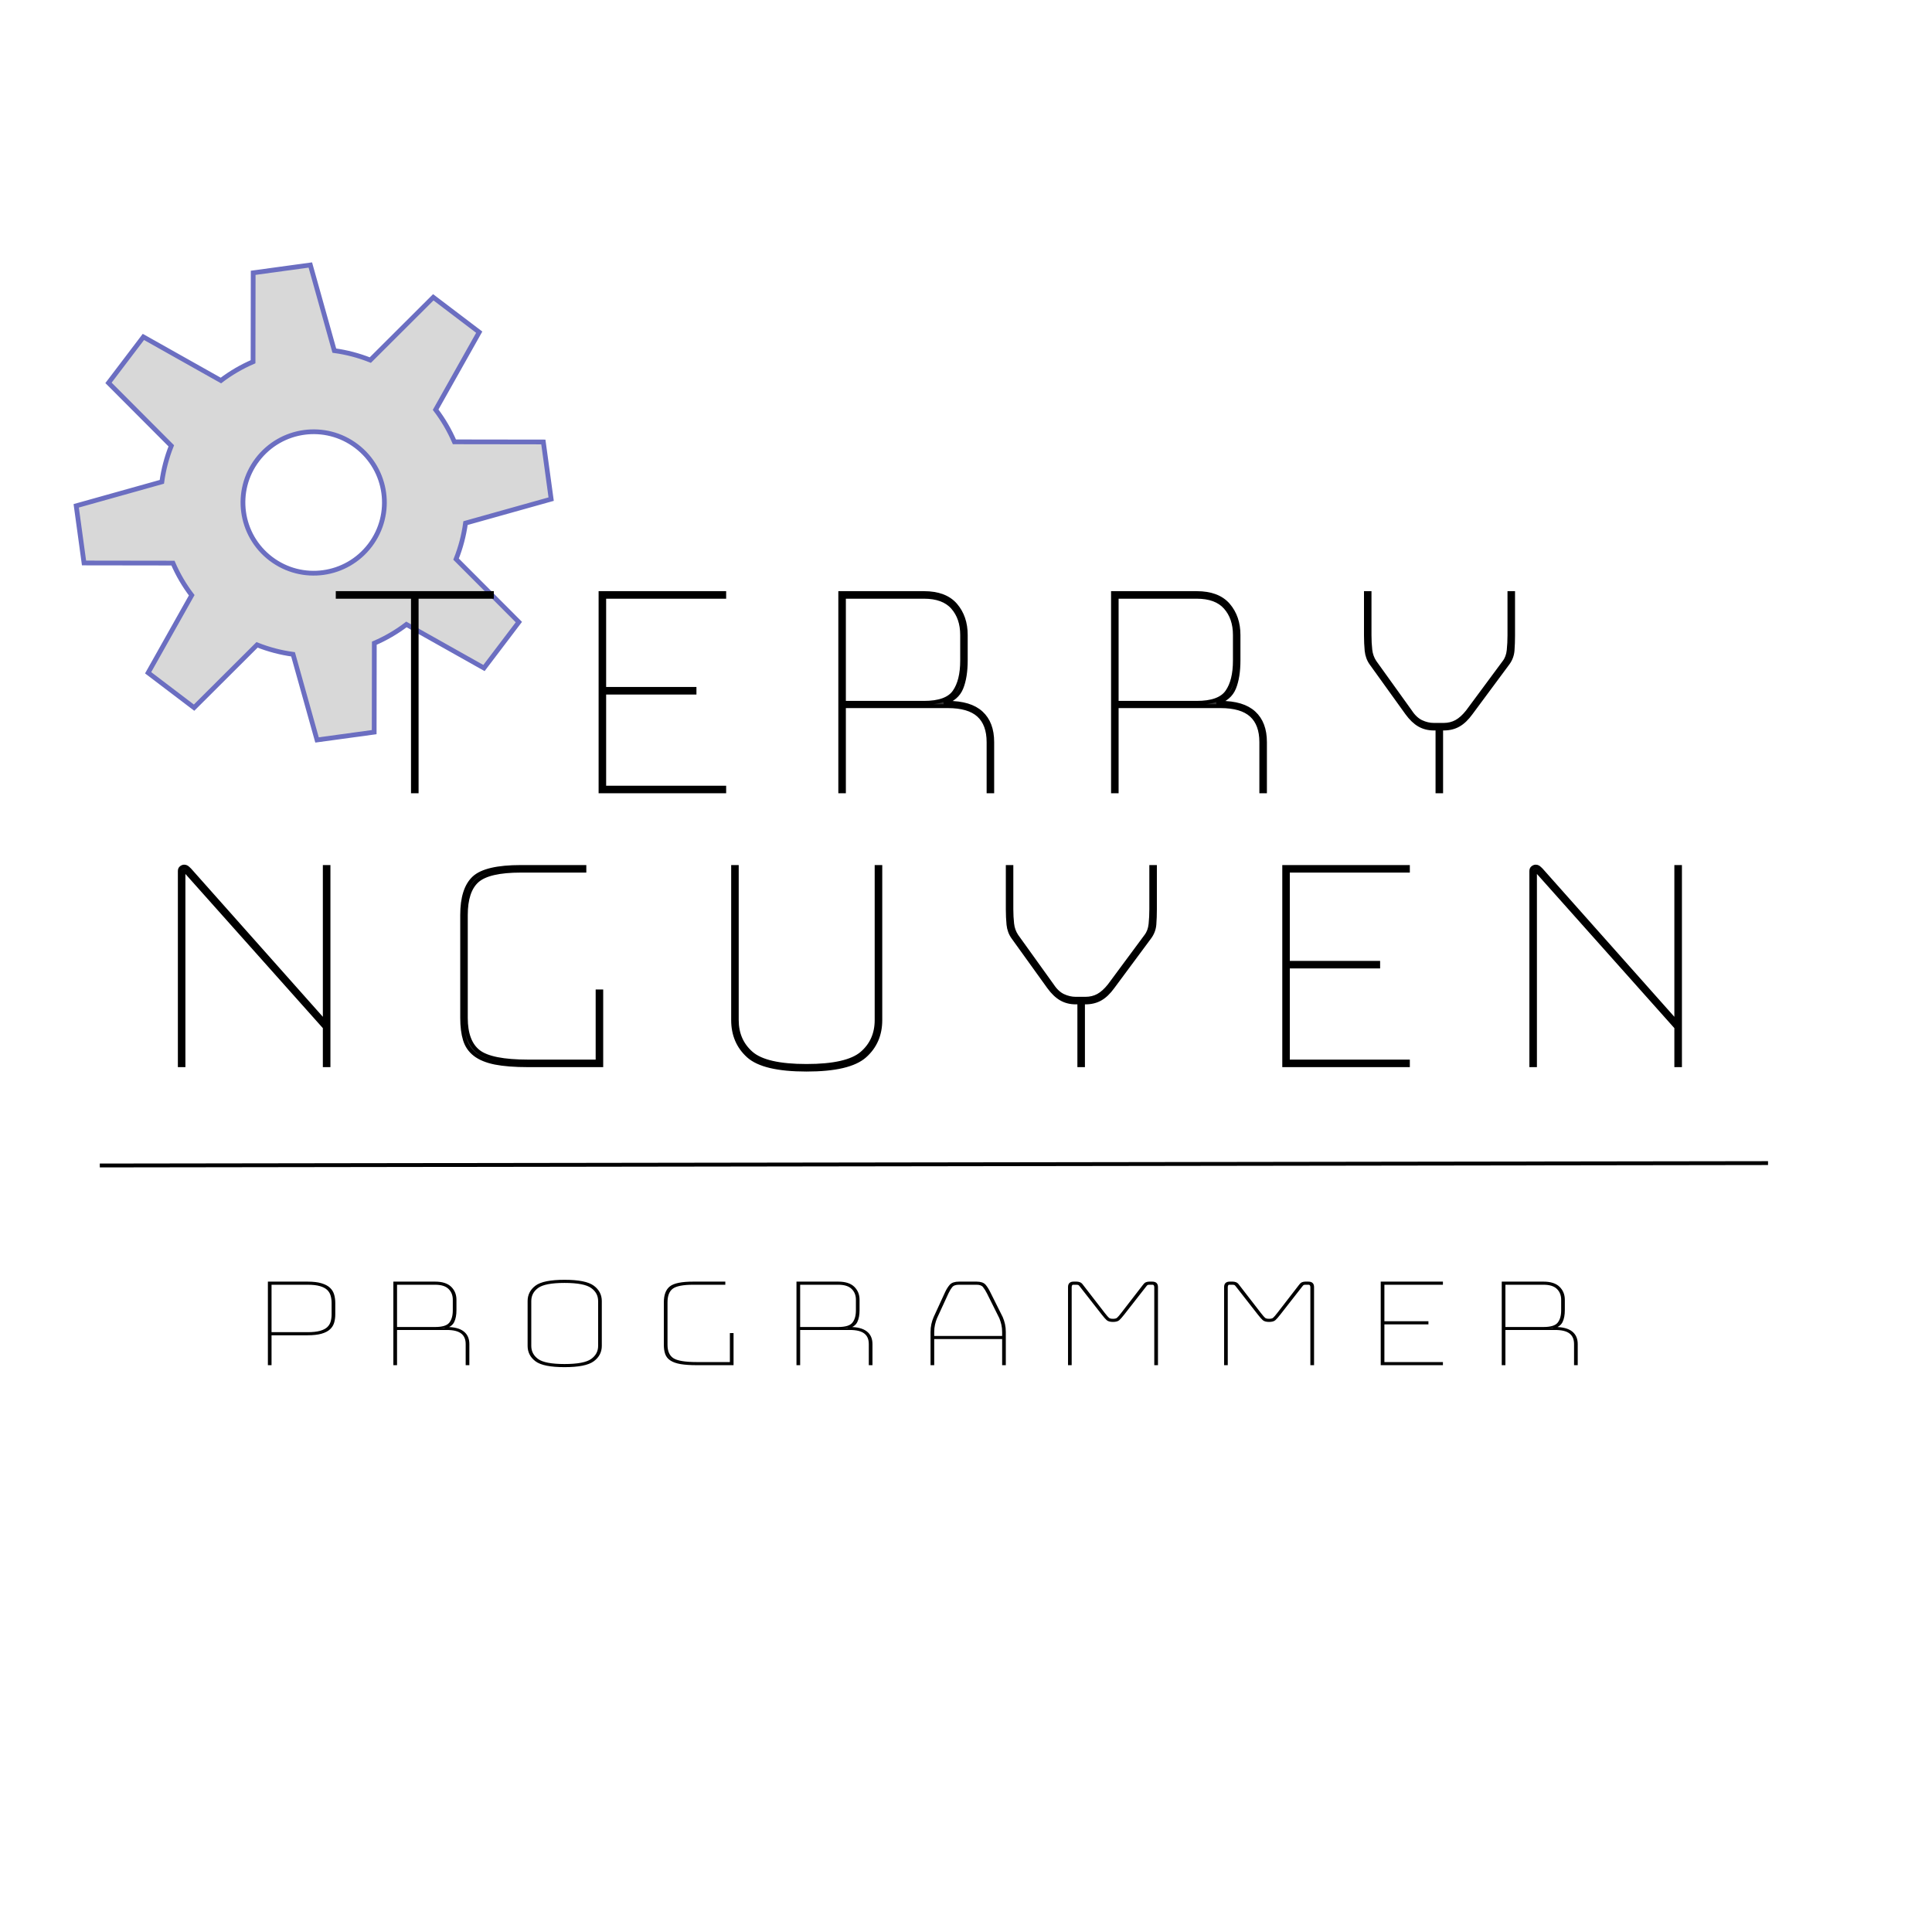
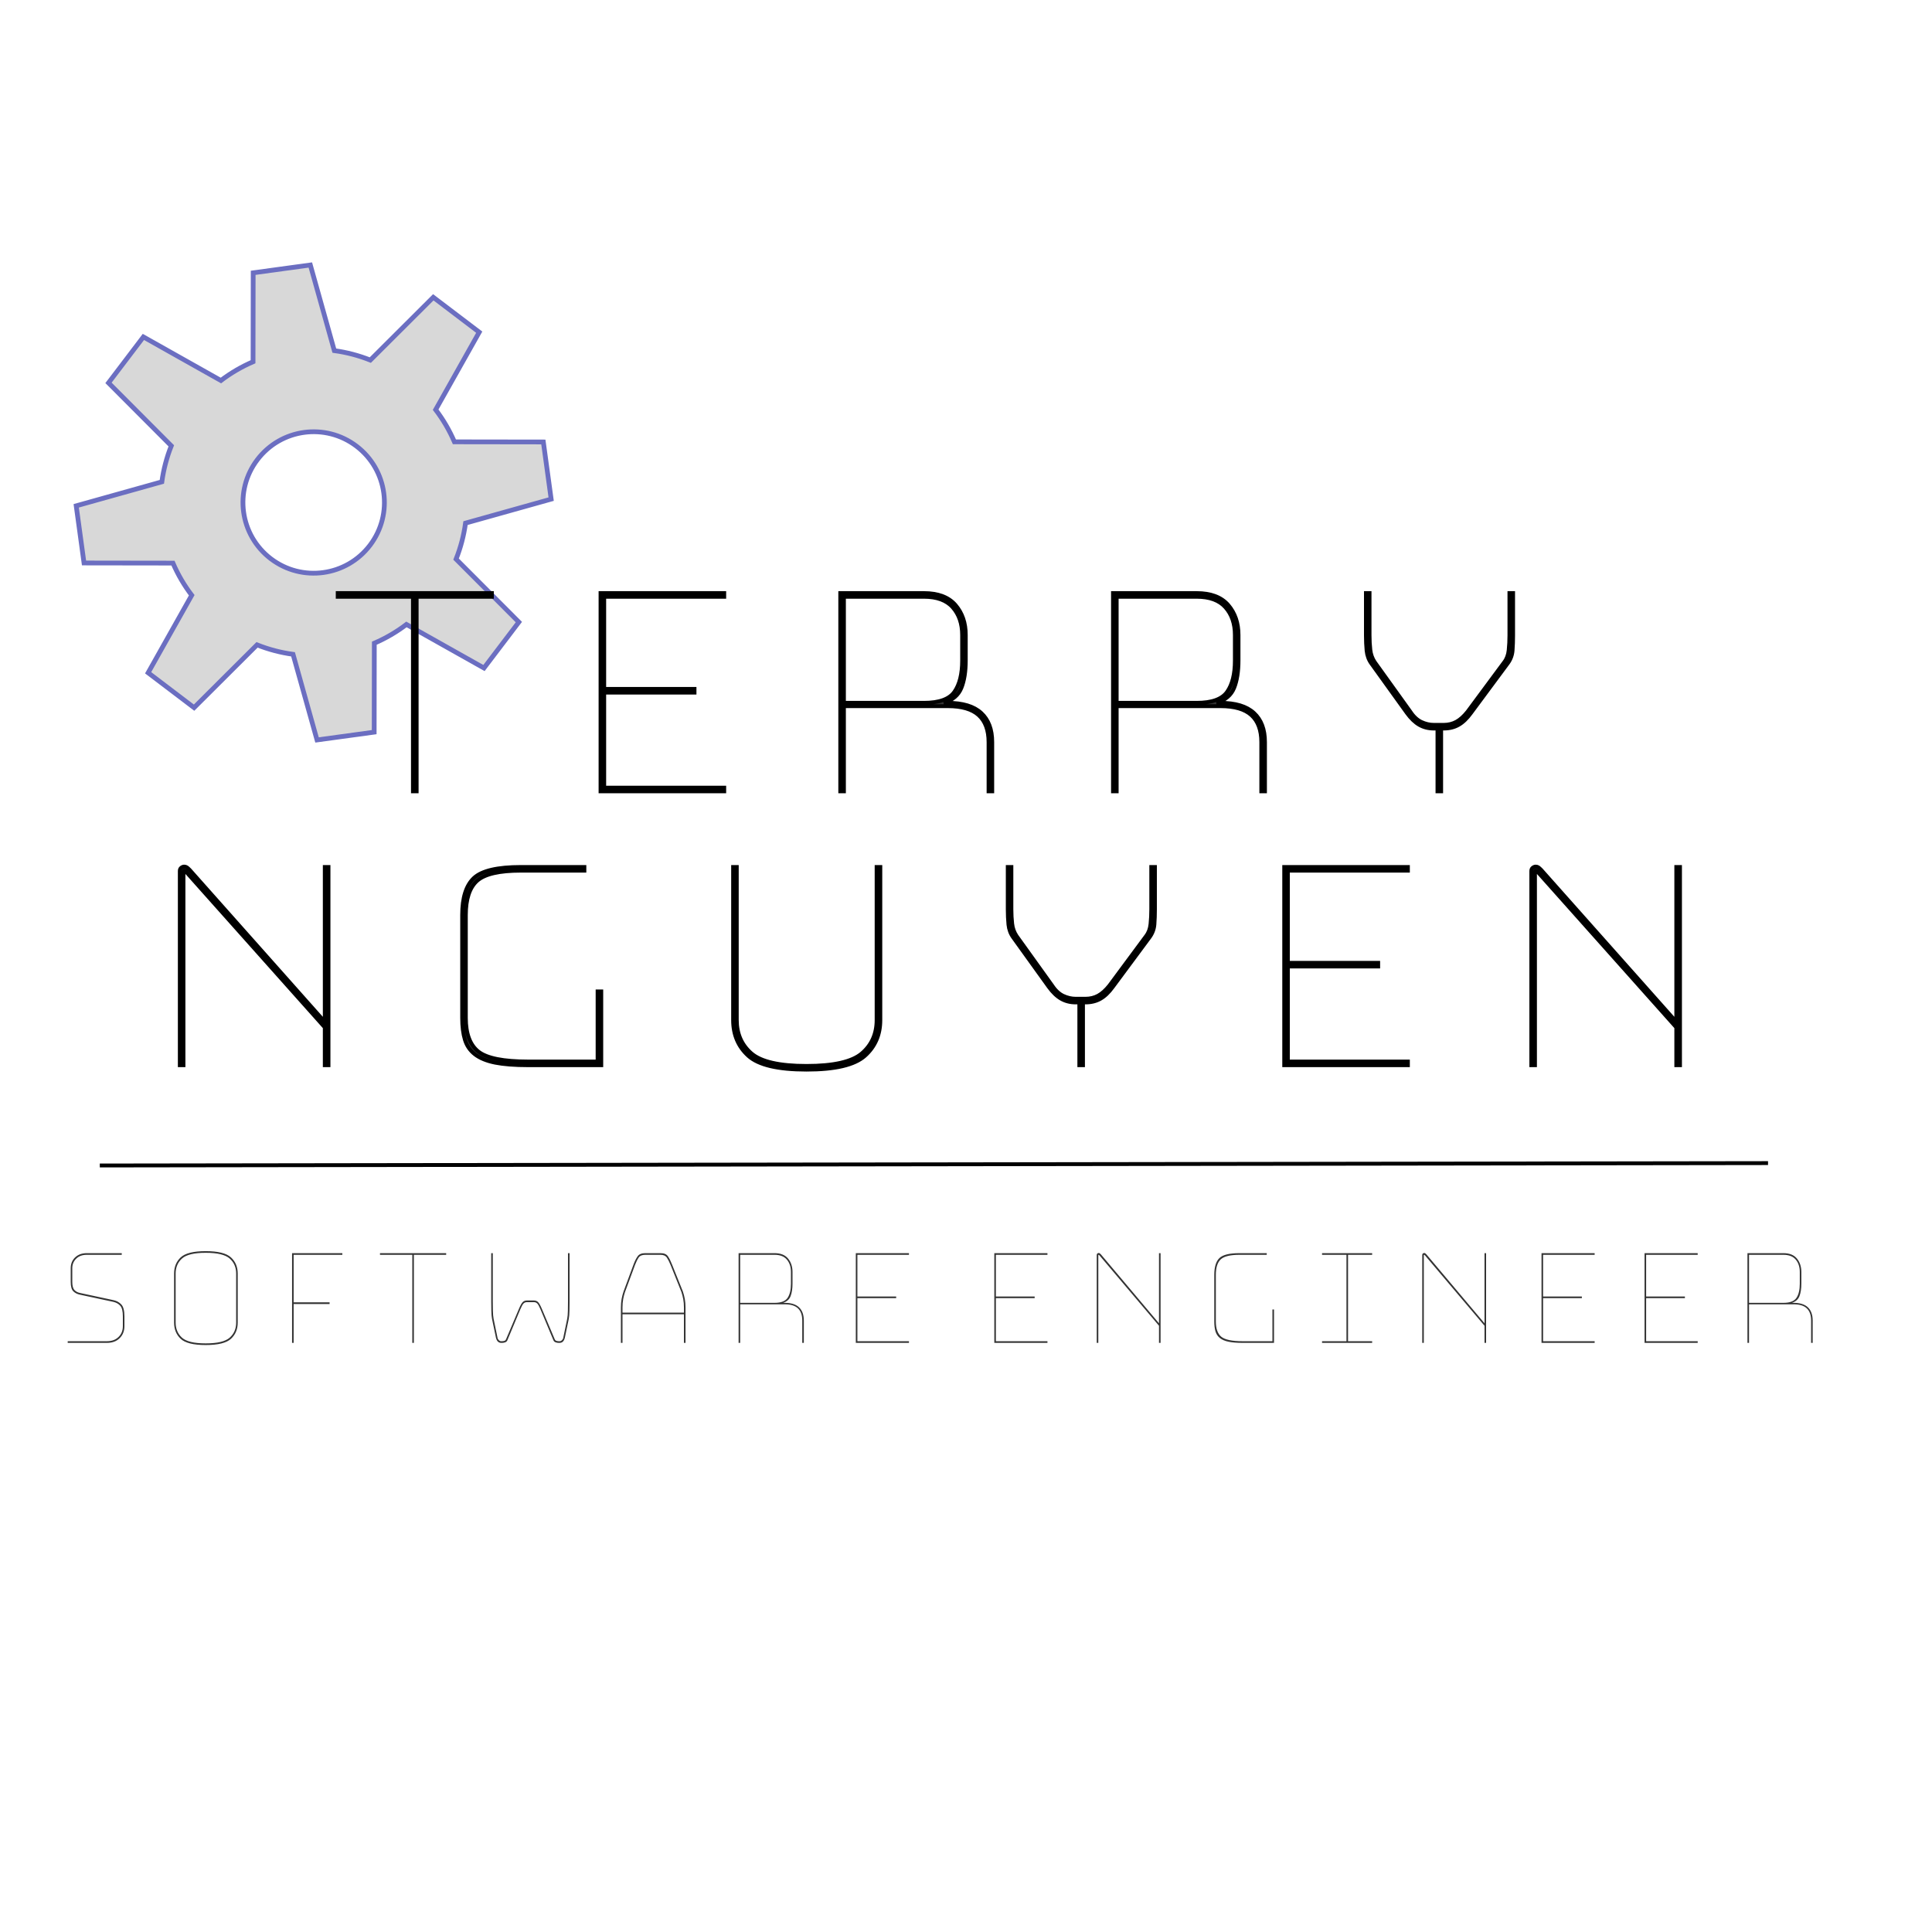
<svg xmlns="http://www.w3.org/2000/svg" xmlns:ns1="https://boxy-svg.com" viewBox="0 0 500 500">
  <path stroke="#6B6EC1" stroke-width="2" style="fill: rgb(216, 216, 216);" transform="matrix(-0.371973, 0.489764, -0.489764, -0.371973, 238.5067, 108.9736)" d="M 169.863 83.798 L 194.137 83.798 L 199.259 120.871 A 64.481 64.481 0 0 1 213.728 126.865 L 243.564 104.272 L 260.728 121.436 L 238.135 151.272 A 64.481 64.481 0 0 1 244.129 165.741 L 281.202 170.863 L 281.202 195.137 L 244.129 200.259 A 64.481 64.481 0 0 1 238.135 214.728 L 260.728 244.564 L 243.564 261.728 L 213.728 239.135 A 64.481 64.481 0 0 1 199.259 245.129 L 194.137 282.202 L 169.863 282.202 L 164.741 245.129 A 64.481 64.481 0 0 1 150.272 239.135 L 120.436 261.728 L 103.272 244.564 L 125.865 214.728 A 64.481 64.481 0 0 1 119.871 200.259 L 82.798 195.137 L 82.798 170.863 L 119.871 165.741 A 64.481 64.481 0 0 1 125.865 151.272 L 103.272 121.436 L 120.436 104.272 L 150.272 126.865 A 64.481 64.481 0 0 1 164.741 120.871 Z M 182 153.239 A 29.761 29.761 0 0 0 182 212.761 A 29.761 29.761 0 0 0 182 153.239" ns1:shape="cog 182 183 29.761 64.481 99.202 0.38 8 1@4cca357a" />
-   <path stroke="#000000" stroke-width="1" d="M 107.829 204.793 L 106.869 204.793 L 106.869 154.443 L 87.399 154.443 L 87.399 153.493 L 127.299 153.493 L 127.299 154.443 L 107.829 154.443 L 107.829 204.793 ZM 156.369 203.843 L 187.429 203.843 L 187.429 204.793 L 155.419 204.793 L 155.419 153.493 L 187.429 153.493 L 187.429 154.443 L 156.369 154.443 L 156.369 178.293 L 179.739 178.293 L 179.739 179.243 L 156.369 179.243 L 156.369 203.843 ZM 239.119 154.443 L 218.409 154.443 L 218.409 181.893 L 239.119 181.893 C 243.046 181.893 245.672 180.943 246.999 179.043 C 248.332 177.143 248.999 174.453 248.999 170.973 L 248.999 164.323 C 248.999 161.41 248.189 159.033 246.569 157.193 C 244.956 155.36 242.472 154.443 239.119 154.443 Z M 218.409 182.753 L 218.409 204.793 L 217.459 204.793 L 217.459 153.493 L 239.119 153.493 C 242.786 153.493 245.509 154.523 247.289 156.583 C 249.056 158.643 249.939 161.223 249.939 164.323 L 249.939 170.873 C 249.939 173.793 249.559 176.186 248.799 178.053 C 248.039 179.92 246.522 181.2 244.249 181.893 L 245.289 181.893 C 249.156 181.893 252.039 182.766 253.939 184.513 C 255.839 186.253 256.789 188.77 256.789 192.063 L 256.789 204.793 L 255.839 204.793 L 255.839 192.063 C 255.839 188.963 254.982 186.636 253.269 185.083 C 251.556 183.53 248.896 182.753 245.289 182.753 L 218.409 182.753 ZM 309.704 154.443 L 288.994 154.443 L 288.994 181.893 L 309.704 181.893 C 313.631 181.893 316.257 180.943 317.584 179.043 C 318.917 177.143 319.584 174.453 319.584 170.973 L 319.584 164.323 C 319.584 161.41 318.774 159.033 317.154 157.193 C 315.541 155.36 313.057 154.443 309.704 154.443 Z M 288.994 182.753 L 288.994 204.793 L 288.044 204.793 L 288.044 153.493 L 309.704 153.493 C 313.371 153.493 316.094 154.523 317.874 156.583 C 319.641 158.643 320.524 161.223 320.524 164.323 L 320.524 170.873 C 320.524 173.793 320.144 176.186 319.384 178.053 C 318.624 179.92 317.107 181.2 314.834 181.893 L 315.874 181.893 C 319.741 181.893 322.624 182.766 324.524 184.513 C 326.424 186.253 327.374 188.77 327.374 192.063 L 327.374 204.793 L 326.424 204.793 L 326.424 192.063 C 326.424 188.963 325.567 186.636 323.854 185.083 C 322.141 183.53 319.481 182.753 315.874 182.753 L 288.994 182.753 ZM 373.629 188.543 L 372.969 188.543 L 372.969 204.793 L 372.019 204.793 L 372.019 188.543 L 371.069 188.543 C 369.676 188.543 368.426 188.226 367.319 187.593 C 366.212 186.96 365.152 185.946 364.139 184.553 L 354.919 171.733 C 354.226 170.78 353.812 169.67 353.679 168.403 C 353.559 167.136 353.499 165.81 353.499 164.423 L 353.499 153.493 L 354.439 153.493 L 354.439 164.423 C 354.439 165.75 354.506 167 354.639 168.173 C 354.766 169.346 355.146 170.406 355.779 171.353 L 364.989 184.183 C 365.816 185.443 366.766 186.33 367.839 186.843 C 368.919 187.343 369.996 187.593 371.069 187.593 L 373.629 187.593 C 374.836 187.593 375.929 187.326 376.909 186.793 C 377.889 186.253 378.856 185.383 379.809 184.183 L 389.309 171.353 C 389.942 170.526 390.322 169.496 390.449 168.263 C 390.576 167.03 390.639 165.75 390.639 164.423 L 390.639 153.493 L 391.589 153.493 L 391.589 164.423 C 391.589 165.81 391.542 167.123 391.449 168.363 C 391.349 169.596 390.919 170.72 390.159 171.733 L 380.659 184.553 C 379.652 185.946 378.592 186.96 377.479 187.593 C 376.372 188.226 375.089 188.543 373.629 188.543 Z" transform="matrix(1, 0, 0, 1, 0, 0)" style="fill: rgb(51, 51, 51); white-space: pre;" />
-   <path stroke="#000000" stroke-width="1" d="M 49.093 225.135 L 84.053 264.465 L 84.053 224.375 L 85.013 224.375 L 85.013 275.675 L 84.053 275.675 L 84.053 265.885 L 48.143 225.605 C 48.083 225.545 48.006 225.485 47.913 225.425 C 47.82 225.358 47.74 225.325 47.673 225.325 C 47.606 225.325 47.56 225.358 47.533 225.425 C 47.5 225.485 47.483 225.545 47.483 225.605 L 47.483 275.675 L 46.533 275.675 L 46.533 225.425 C 46.533 225.038 46.66 224.752 46.913 224.565 C 47.166 224.372 47.42 224.275 47.673 224.275 C 47.926 224.275 48.15 224.338 48.343 224.465 C 48.53 224.598 48.78 224.822 49.093 225.135 ZM 155.608 275.675 L 136.708 275.675 C 133.221 275.675 130.368 275.455 128.148 275.015 C 125.935 274.568 124.195 273.855 122.928 272.875 C 121.661 271.895 120.791 270.628 120.318 269.075 C 119.845 267.522 119.608 265.638 119.608 263.425 L 119.608 236.815 C 119.608 232.322 120.621 229.125 122.648 227.225 C 124.675 225.325 128.728 224.375 134.808 224.375 L 151.238 224.375 L 151.238 225.325 L 134.808 225.325 C 129.235 225.325 125.465 226.195 123.498 227.935 C 121.538 229.682 120.558 232.642 120.558 236.815 L 120.558 263.425 C 120.558 267.538 121.648 270.452 123.828 272.165 C 126.015 273.872 130.308 274.725 136.708 274.725 L 154.658 274.725 L 154.658 256.585 L 155.608 256.585 L 155.608 275.675 ZM 189.728 263.995 L 189.728 224.375 L 190.678 224.375 L 190.678 263.995 C 190.678 267.535 191.928 270.398 194.428 272.585 C 196.928 274.772 201.695 275.865 208.728 275.865 C 215.761 275.865 220.545 274.772 223.078 272.585 C 225.605 270.398 226.868 267.535 226.868 263.995 L 226.868 224.375 L 227.828 224.375 L 227.828 263.995 C 227.828 267.788 226.495 270.875 223.828 273.255 C 221.175 275.628 216.141 276.815 208.728 276.815 C 201.315 276.815 196.295 275.628 193.668 273.255 C 191.041 270.875 189.728 267.788 189.728 263.995 ZM 280.938 259.425 L 280.278 259.425 L 280.278 275.675 L 279.328 275.675 L 279.328 259.425 L 278.378 259.425 C 276.985 259.425 275.735 259.108 274.628 258.475 C 273.521 257.842 272.461 256.828 271.448 255.435 L 262.228 242.615 C 261.535 241.662 261.121 240.552 260.988 239.285 C 260.868 238.018 260.808 236.692 260.808 235.305 L 260.808 224.375 L 261.748 224.375 L 261.748 235.305 C 261.748 236.632 261.815 237.882 261.948 239.055 C 262.075 240.228 262.455 241.288 263.088 242.235 L 272.298 255.065 C 273.125 256.325 274.075 257.212 275.148 257.725 C 276.228 258.225 277.305 258.475 278.378 258.475 L 280.938 258.475 C 282.145 258.475 283.238 258.208 284.218 257.675 C 285.198 257.135 286.165 256.265 287.118 255.065 L 296.618 242.235 C 297.251 241.408 297.631 240.378 297.758 239.145 C 297.885 237.912 297.948 236.632 297.948 235.305 L 297.948 224.375 L 298.898 224.375 L 298.898 235.305 C 298.898 236.692 298.851 238.005 298.758 239.245 C 298.658 240.478 298.228 241.602 297.468 242.615 L 287.968 255.435 C 286.961 256.828 285.901 257.842 284.788 258.475 C 283.681 259.108 282.398 259.425 280.938 259.425 ZM 333.303 274.725 L 364.363 274.725 L 364.363 275.675 L 332.353 275.675 L 332.353 224.375 L 364.363 224.375 L 364.363 225.325 L 333.303 225.325 L 333.303 249.175 L 356.673 249.175 L 356.673 250.125 L 333.303 250.125 L 333.303 274.725 ZM 398.863 225.135 L 433.823 264.465 L 433.823 224.375 L 434.783 224.375 L 434.783 275.675 L 433.823 275.675 L 433.823 265.885 L 397.913 225.605 C 397.853 225.545 397.776 225.485 397.683 225.425 C 397.59 225.358 397.51 225.325 397.443 225.325 C 397.376 225.325 397.33 225.358 397.303 225.425 C 397.27 225.485 397.253 225.545 397.253 225.605 L 397.253 275.675 L 396.303 275.675 L 396.303 225.425 C 396.303 225.038 396.43 224.752 396.683 224.565 C 396.936 224.372 397.19 224.275 397.443 224.275 C 397.696 224.275 397.92 224.338 398.113 224.465 C 398.3 224.598 398.55 224.822 398.863 225.135 Z" transform="matrix(1, 0, 0, 1, 0, 0)" style="fill: rgb(51, 51, 51); white-space: pre;" />
-   <path stroke="#000000" stroke-width="1" d="M 67.723 256.955 L 48.143 256.955 L 48.143 275.675 L 47.203 275.675 L 47.203 224.375 L 67.723 224.375 C 70.696 224.375 73.116 224.708 74.983 225.375 C 76.856 226.035 78.296 226.935 79.303 228.075 C 80.323 229.215 81.023 230.578 81.403 232.165 C 81.783 233.745 81.973 235.455 81.973 237.295 L 81.973 244.325 C 81.973 246.158 81.783 247.852 81.403 249.405 C 81.023 250.958 80.323 252.288 79.303 253.395 C 78.296 254.508 76.856 255.382 74.983 256.015 C 73.116 256.642 70.696 256.955 67.723 256.955 Z M 48.143 225.325 L 48.143 256.015 L 67.723 256.015 C 70.51 256.015 72.773 255.728 74.513 255.155 C 76.253 254.582 77.6 253.775 78.553 252.735 C 79.5 251.688 80.146 250.452 80.493 249.025 C 80.846 247.598 81.023 246.032 81.023 244.325 L 81.023 237.295 C 81.023 235.588 80.846 234.005 80.493 232.545 C 80.146 231.085 79.5 229.818 78.553 228.745 C 77.6 227.672 76.253 226.832 74.513 226.225 C 72.773 225.625 70.51 225.325 67.723 225.325 L 48.143 225.325 ZM 135.462 225.325 L 114.752 225.325 L 114.752 252.775 L 135.462 252.775 C 139.389 252.775 142.015 251.825 143.342 249.925 C 144.675 248.025 145.342 245.335 145.342 241.855 L 145.342 235.205 C 145.342 232.292 144.532 229.915 142.912 228.075 C 141.299 226.242 138.815 225.325 135.462 225.325 Z M 114.752 253.635 L 114.752 275.675 L 113.802 275.675 L 113.802 224.375 L 135.462 224.375 C 139.129 224.375 141.852 225.405 143.632 227.465 C 145.399 229.525 146.282 232.105 146.282 235.205 L 146.282 241.755 C 146.282 244.675 145.902 247.068 145.142 248.935 C 144.382 250.802 142.865 252.082 140.592 252.775 L 141.632 252.775 C 145.499 252.775 148.382 253.648 150.282 255.395 C 152.182 257.135 153.132 259.652 153.132 262.945 L 153.132 275.675 L 152.182 275.675 L 152.182 262.945 C 152.182 259.845 151.325 257.518 149.612 255.965 C 147.899 254.412 145.239 253.635 141.632 253.635 L 114.752 253.635 ZM 223.43 236.065 L 223.43 264.085 C 223.43 267.885 222.067 270.972 219.34 273.345 C 216.62 275.718 211.557 276.905 204.15 276.905 C 196.737 276.905 191.7 275.718 189.04 273.345 C 186.38 270.972 185.05 267.885 185.05 264.085 L 185.05 236.065 C 185.05 232.258 186.38 229.168 189.04 226.795 C 191.7 224.422 196.737 223.235 204.15 223.235 C 211.557 223.235 216.62 224.422 219.34 226.795 C 222.067 229.168 223.43 232.258 223.43 236.065 Z M 186 236.065 L 186 264.085 C 186 267.632 187.267 270.498 189.8 272.685 C 192.334 274.865 197.117 275.955 204.15 275.955 C 211.177 275.955 215.987 274.865 218.58 272.685 C 221.18 270.498 222.48 267.632 222.48 264.085 L 222.48 236.065 C 222.48 232.518 221.18 229.652 218.58 227.465 C 215.987 225.278 211.177 224.185 204.15 224.185 C 197.117 224.185 192.334 225.278 189.8 227.465 C 187.267 229.652 186 232.518 186 236.065 ZM 293.354 275.675 L 274.454 275.675 C 270.967 275.675 268.114 275.455 265.894 275.015 C 263.68 274.568 261.94 273.855 260.674 272.875 C 259.407 271.895 258.537 270.628 258.064 269.075 C 257.59 267.522 257.354 265.638 257.354 263.425 L 257.354 236.815 C 257.354 232.322 258.367 229.125 260.394 227.225 C 262.42 225.325 266.474 224.375 272.554 224.375 L 288.984 224.375 L 288.984 225.325 L 272.554 225.325 C 266.98 225.325 263.21 226.195 261.244 227.935 C 259.284 229.682 258.304 232.642 258.304 236.815 L 258.304 263.425 C 258.304 267.538 259.394 270.452 261.574 272.165 C 263.76 273.872 268.054 274.725 274.454 274.725 L 292.404 274.725 L 292.404 256.585 L 293.354 256.585 L 293.354 275.675 ZM 349.412 225.325 L 328.702 225.325 L 328.702 252.775 L 349.412 252.775 C 353.339 252.775 355.966 251.825 357.292 249.925 C 358.626 248.025 359.292 245.335 359.292 241.855 L 359.292 235.205 C 359.292 232.292 358.482 229.915 356.862 228.075 C 355.249 226.242 352.766 225.325 349.412 225.325 Z M 328.702 253.635 L 328.702 275.675 L 327.752 275.675 L 327.752 224.375 L 349.412 224.375 C 353.079 224.375 355.802 225.405 357.582 227.465 C 359.349 229.525 360.232 232.105 360.232 235.205 L 360.232 241.755 C 360.232 244.675 359.852 247.068 359.092 248.935 C 358.332 250.802 356.816 252.082 354.542 252.775 L 355.582 252.775 C 359.449 252.775 362.332 253.648 364.232 255.395 C 366.132 257.135 367.082 259.652 367.082 262.945 L 367.082 275.675 L 366.132 275.675 L 366.132 262.945 C 366.132 259.845 365.276 257.518 363.562 255.965 C 361.849 254.412 359.189 253.635 355.582 253.635 L 328.702 253.635 ZM 399.856 255.435 L 399.856 258.385 L 436.906 258.385 L 436.906 255.435 C 436.906 253.728 436.762 252.145 436.476 250.685 C 436.189 249.232 435.826 247.872 435.386 246.605 L 428.836 231.115 C 428.136 229.468 427.406 228.092 426.646 226.985 C 425.886 225.878 424.619 225.325 422.846 225.325 L 413.536 225.325 C 411.636 225.325 410.306 225.878 409.546 226.985 C 408.786 228.092 408.089 229.438 407.456 231.025 L 401.376 246.605 C 400.929 247.872 400.566 249.232 400.286 250.685 C 399.999 252.145 399.856 253.728 399.856 255.435 Z M 437.856 275.675 L 436.906 275.675 L 436.906 259.335 L 399.856 259.335 L 399.856 275.675 L 398.906 275.675 L 398.906 255.435 C 398.906 253.662 399.049 252.032 399.336 250.545 C 399.616 249.058 400.012 247.618 400.526 246.225 L 406.596 230.645 C 407.296 228.872 408.089 227.382 408.976 226.175 C 409.862 224.975 411.382 224.375 413.536 224.375 L 422.846 224.375 C 424.932 224.375 426.406 224.975 427.266 226.175 C 428.119 227.382 428.926 228.905 429.686 230.745 L 436.246 246.225 C 436.752 247.618 437.146 249.058 437.426 250.545 C 437.712 252.032 437.856 253.662 437.856 255.435 L 437.856 275.675 ZM 495.234 247.645 C 496.374 247.645 497.201 247.392 497.714 246.885 C 498.221 246.385 499.011 245.312 500.084 243.665 L 511.674 225.995 C 512.054 225.355 512.481 224.925 512.954 224.705 C 513.427 224.485 513.921 224.375 514.434 224.375 L 516.044 224.375 C 516.931 224.375 517.581 224.612 517.994 225.085 C 518.407 225.565 518.614 226.308 518.614 227.315 L 518.614 275.675 L 517.654 275.675 L 517.654 227.315 C 517.654 226.815 517.544 226.358 517.324 225.945 C 517.104 225.532 516.677 225.325 516.044 225.325 L 514.624 225.325 C 514.177 225.325 513.794 225.388 513.474 225.515 C 513.161 225.642 512.814 226.022 512.434 226.655 L 500.844 244.135 C 499.704 245.848 498.834 247.018 498.234 247.645 C 497.634 248.278 496.634 248.595 495.234 248.595 C 493.847 248.595 492.851 248.278 492.244 247.645 C 491.644 247.018 490.774 245.848 489.634 244.135 L 478.044 226.655 C 477.664 226.022 477.301 225.642 476.954 225.515 C 476.601 225.388 476.204 225.325 475.764 225.325 L 474.334 225.325 C 473.701 225.325 473.291 225.532 473.104 225.945 C 472.911 226.358 472.814 226.815 472.814 227.315 L 472.814 275.675 L 471.874 275.675 L 471.874 227.315 C 471.874 226.308 472.077 225.565 472.484 225.085 C 472.897 224.612 473.514 224.375 474.334 224.375 L 475.954 224.375 C 476.461 224.375 476.967 224.485 477.474 224.705 C 477.981 224.925 478.424 225.355 478.804 225.995 L 490.394 243.665 C 491.474 245.312 492.264 246.385 492.764 246.885 C 493.277 247.392 494.101 247.645 495.234 247.645 ZM 578.076 247.645 C 579.216 247.645 580.042 247.392 580.556 246.885 C 581.062 246.385 581.852 245.312 582.926 243.665 L 594.516 225.995 C 594.896 225.355 595.322 224.925 595.796 224.705 C 596.269 224.485 596.762 224.375 597.276 224.375 L 598.886 224.375 C 599.772 224.375 600.422 224.612 600.836 225.085 C 601.249 225.565 601.456 226.308 601.456 227.315 L 601.456 275.675 L 600.496 275.675 L 600.496 227.315 C 600.496 226.815 600.386 226.358 600.166 225.945 C 599.946 225.532 599.519 225.325 598.886 225.325 L 597.466 225.325 C 597.019 225.325 596.636 225.388 596.316 225.515 C 596.002 225.642 595.656 226.022 595.276 226.655 L 583.686 244.135 C 582.546 245.848 581.676 247.018 581.076 247.645 C 580.476 248.278 579.476 248.595 578.076 248.595 C 576.689 248.595 575.692 248.278 575.086 247.645 C 574.486 247.018 573.616 245.848 572.476 244.135 L 560.886 226.655 C 560.506 226.022 560.142 225.642 559.796 225.515 C 559.442 225.388 559.046 225.325 558.606 225.325 L 557.176 225.325 C 556.542 225.325 556.132 225.532 555.946 225.945 C 555.752 226.358 555.656 226.815 555.656 227.315 L 555.656 275.675 L 554.716 275.675 L 554.716 227.315 C 554.716 226.308 554.919 225.565 555.326 225.085 C 555.739 224.612 556.356 224.375 557.176 224.375 L 558.796 224.375 C 559.302 224.375 559.809 224.485 560.316 224.705 C 560.822 224.925 561.266 225.355 561.646 225.995 L 573.236 243.665 C 574.316 245.312 575.106 246.385 575.606 246.885 C 576.119 247.392 576.942 247.645 578.076 247.645 ZM 638.787 274.725 L 669.847 274.725 L 669.847 275.675 L 637.837 275.675 L 637.837 224.375 L 669.847 224.375 L 669.847 225.325 L 638.787 225.325 L 638.787 249.175 L 662.157 249.175 L 662.157 250.125 L 638.787 250.125 L 638.787 274.725 ZM 723.727 225.325 L 703.017 225.325 L 703.017 252.775 L 723.727 252.775 C 727.653 252.775 730.28 251.825 731.607 249.925 C 732.94 248.025 733.607 245.335 733.607 241.855 L 733.607 235.205 C 733.607 232.292 732.797 229.915 731.177 228.075 C 729.563 226.242 727.08 225.325 723.727 225.325 Z M 703.017 253.635 L 703.017 275.675 L 702.067 275.675 L 702.067 224.375 L 723.727 224.375 C 727.393 224.375 730.117 225.405 731.897 227.465 C 733.663 229.525 734.547 232.105 734.547 235.205 L 734.547 241.755 C 734.547 244.675 734.167 247.068 733.407 248.935 C 732.647 250.802 731.13 252.082 728.857 252.775 L 729.897 252.775 C 733.763 252.775 736.647 253.648 738.547 255.395 C 740.447 257.135 741.397 259.652 741.397 262.945 L 741.397 275.675 L 740.447 275.675 L 740.447 262.945 C 740.447 259.845 739.59 257.518 737.877 255.965 C 736.163 254.412 733.503 253.635 729.897 253.635 L 703.017 253.635 Z" transform="matrix(0.4876131, 0, 0, 0.413495, 46.5559, 239.1116)" style="fill: rgb(51, 51, 51); white-space: pre;" />
+   <path stroke="#000000" stroke-width="1" d="M 107.829 204.793 L 106.869 204.793 L 106.869 154.443 L 87.399 154.443 L 87.399 153.493 L 127.299 153.493 L 127.299 154.443 L 107.829 154.443 L 107.829 204.793 ZM 156.369 203.843 L 187.429 203.843 L 187.429 204.793 L 155.419 204.793 L 155.419 153.493 L 187.429 153.493 L 187.429 154.443 L 156.369 154.443 L 156.369 178.293 L 179.739 178.293 L 179.739 179.243 L 156.369 179.243 L 156.369 203.843 ZM 239.119 154.443 L 218.409 154.443 L 218.409 181.893 L 239.119 181.893 C 243.046 181.893 245.672 180.943 246.999 179.043 C 248.332 177.143 248.999 174.453 248.999 170.973 L 248.999 164.323 C 248.999 161.41 248.189 159.033 246.569 157.193 C 244.956 155.36 242.472 154.443 239.119 154.443 Z M 218.409 182.753 L 218.409 204.793 L 217.459 204.793 L 217.459 153.493 L 239.119 153.493 C 242.786 153.493 245.509 154.523 247.289 156.583 C 249.056 158.643 249.939 161.223 249.939 164.323 L 249.939 170.873 C 249.939 173.793 249.559 176.186 248.799 178.053 C 248.039 179.92 246.522 181.2 244.249 181.893 L 245.289 181.893 C 249.156 181.893 252.039 182.766 253.939 184.513 C 255.839 186.253 256.789 188.77 256.789 192.063 L 256.789 204.793 L 255.839 204.793 L 255.839 192.063 C 255.839 188.963 254.982 186.636 253.269 185.083 C 251.556 183.53 248.896 182.753 245.289 182.753 L 218.409 182.753 ZM 309.704 154.443 L 288.994 154.443 L 288.994 181.893 L 309.704 181.893 C 313.631 181.893 316.257 180.943 317.584 179.043 C 318.917 177.143 319.584 174.453 319.584 170.973 L 319.584 164.323 C 319.584 161.41 318.774 159.033 317.154 157.193 C 315.541 155.36 313.057 154.443 309.704 154.443 Z M 288.994 182.753 L 288.994 204.793 L 288.044 204.793 L 288.044 153.493 L 309.704 153.493 C 313.371 153.493 316.094 154.523 317.874 156.583 C 319.641 158.643 320.524 161.223 320.524 164.323 L 320.524 170.873 C 320.524 173.793 320.144 176.186 319.384 178.053 C 318.624 179.92 317.107 181.2 314.834 181.893 L 315.874 181.893 C 319.741 181.893 322.624 182.766 324.524 184.513 C 326.424 186.253 327.374 188.77 327.374 192.063 L 327.374 204.793 L 326.424 204.793 L 326.424 192.063 C 326.424 188.963 325.567 186.636 323.854 185.083 C 322.141 183.53 319.481 182.753 315.874 182.753 L 288.994 182.753 ZM 373.629 188.543 L 372.969 188.543 L 372.969 204.793 L 372.019 204.793 L 372.019 188.543 L 371.069 188.543 C 369.676 188.543 368.426 188.226 367.319 187.593 C 366.212 186.96 365.152 185.946 364.139 184.553 L 354.919 171.733 C 354.226 170.78 353.812 169.67 353.679 168.403 C 353.559 167.136 353.499 165.81 353.499 164.423 L 353.499 153.493 L 354.439 153.493 L 354.439 164.423 C 354.439 165.75 354.506 167 354.639 168.173 C 354.766 169.346 355.146 170.406 355.779 171.353 L 364.989 184.183 C 365.816 185.443 366.766 186.33 367.839 186.843 C 368.919 187.343 369.996 187.593 371.069 187.593 L 373.629 187.593 C 374.836 187.593 375.929 187.326 376.909 186.793 C 377.889 186.253 378.856 185.383 379.809 184.183 L 389.309 171.353 C 389.942 170.526 390.322 169.496 390.449 168.263 C 390.576 167.03 390.639 165.75 390.639 164.423 L 390.639 153.493 L 391.589 153.493 L 391.589 164.423 C 391.589 165.81 391.542 167.123 391.449 168.363 C 391.349 169.596 390.919 170.72 390.159 171.733 L 380.659 184.553 C 379.652 185.946 378.592 186.96 377.479 187.593 C 376.372 188.226 375.089 188.543 373.629 188.543 Z" style="fill: rgb(51, 51, 51); white-space: pre;" />
+   <path stroke="#000000" stroke-width="1" d="M 49.093 225.135 L 84.053 264.465 L 84.053 224.375 L 85.013 224.375 L 85.013 275.675 L 84.053 275.675 L 84.053 265.885 L 48.143 225.605 C 48.083 225.545 48.006 225.485 47.913 225.425 C 47.82 225.358 47.74 225.325 47.673 225.325 C 47.606 225.325 47.56 225.358 47.533 225.425 C 47.5 225.485 47.483 225.545 47.483 225.605 L 47.483 275.675 L 46.533 275.675 L 46.533 225.425 C 46.533 225.038 46.66 224.752 46.913 224.565 C 47.166 224.372 47.42 224.275 47.673 224.275 C 47.926 224.275 48.15 224.338 48.343 224.465 C 48.53 224.598 48.78 224.822 49.093 225.135 ZM 155.608 275.675 L 136.708 275.675 C 133.221 275.675 130.368 275.455 128.148 275.015 C 125.935 274.568 124.195 273.855 122.928 272.875 C 121.661 271.895 120.791 270.628 120.318 269.075 C 119.845 267.522 119.608 265.638 119.608 263.425 L 119.608 236.815 C 119.608 232.322 120.621 229.125 122.648 227.225 C 124.675 225.325 128.728 224.375 134.808 224.375 L 151.238 224.375 L 151.238 225.325 L 134.808 225.325 C 129.235 225.325 125.465 226.195 123.498 227.935 C 121.538 229.682 120.558 232.642 120.558 236.815 L 120.558 263.425 C 120.558 267.538 121.648 270.452 123.828 272.165 C 126.015 273.872 130.308 274.725 136.708 274.725 L 154.658 274.725 L 154.658 256.585 L 155.608 256.585 L 155.608 275.675 ZM 189.728 263.995 L 189.728 224.375 L 190.678 224.375 L 190.678 263.995 C 190.678 267.535 191.928 270.398 194.428 272.585 C 196.928 274.772 201.695 275.865 208.728 275.865 C 215.761 275.865 220.545 274.772 223.078 272.585 C 225.605 270.398 226.868 267.535 226.868 263.995 L 226.868 224.375 L 227.828 224.375 L 227.828 263.995 C 227.828 267.788 226.495 270.875 223.828 273.255 C 221.175 275.628 216.141 276.815 208.728 276.815 C 201.315 276.815 196.295 275.628 193.668 273.255 C 191.041 270.875 189.728 267.788 189.728 263.995 ZM 280.938 259.425 L 280.278 259.425 L 280.278 275.675 L 279.328 275.675 L 279.328 259.425 L 278.378 259.425 C 276.985 259.425 275.735 259.108 274.628 258.475 C 273.521 257.842 272.461 256.828 271.448 255.435 L 262.228 242.615 C 261.535 241.662 261.121 240.552 260.988 239.285 C 260.868 238.018 260.808 236.692 260.808 235.305 L 260.808 224.375 L 261.748 224.375 L 261.748 235.305 C 261.748 236.632 261.815 237.882 261.948 239.055 C 262.075 240.228 262.455 241.288 263.088 242.235 L 272.298 255.065 C 273.125 256.325 274.075 257.212 275.148 257.725 C 276.228 258.225 277.305 258.475 278.378 258.475 L 280.938 258.475 C 282.145 258.475 283.238 258.208 284.218 257.675 C 285.198 257.135 286.165 256.265 287.118 255.065 L 296.618 242.235 C 297.251 241.408 297.631 240.378 297.758 239.145 C 297.885 237.912 297.948 236.632 297.948 235.305 L 297.948 224.375 L 298.898 224.375 L 298.898 235.305 C 298.898 236.692 298.851 238.005 298.758 239.245 C 298.658 240.478 298.228 241.602 297.468 242.615 L 287.968 255.435 C 286.961 256.828 285.901 257.842 284.788 258.475 C 283.681 259.108 282.398 259.425 280.938 259.425 ZM 333.303 274.725 L 364.363 274.725 L 364.363 275.675 L 332.353 275.675 L 332.353 224.375 L 364.363 224.375 L 364.363 225.325 L 333.303 225.325 L 333.303 249.175 L 356.673 249.175 L 356.673 250.125 L 333.303 250.125 L 333.303 274.725 ZM 398.863 225.135 L 433.823 264.465 L 433.823 224.375 L 434.783 224.375 L 434.783 275.675 L 433.823 275.675 L 433.823 265.885 L 397.913 225.605 C 397.853 225.545 397.776 225.485 397.683 225.425 C 397.59 225.358 397.51 225.325 397.443 225.325 C 397.376 225.325 397.33 225.358 397.303 225.425 C 397.27 225.485 397.253 225.545 397.253 225.605 L 397.253 275.675 L 396.303 275.675 L 396.303 225.425 C 396.303 225.038 396.43 224.752 396.683 224.565 C 396.936 224.372 397.19 224.275 397.443 224.275 C 397.696 224.275 397.92 224.338 398.113 224.465 C 398.3 224.598 398.55 224.822 398.863 225.135 Z" style="fill: rgb(51, 51, 51); white-space: pre;" />
  <line stroke="#000000" stroke-width="1" style="stroke: rgb(0, 0, 0);" x1="25.83" y1="301.626" x2="457.565" y2="301.011" />
+   <path d="M 13.205 323.7 L 22.745 323.7 L 22.745 324.13 L 13.205 324.13 C 11.998 324.13 11.038 324.46 10.325 325.12 C 9.605 325.78 9.245 326.61 9.245 327.61 L 9.245 331.14 C 9.245 332.14 9.445 332.843 9.845 333.25 C 10.245 333.65 10.775 333.907 11.435 334.02 L 20.515 335.87 C 21.375 336.043 22.082 336.417 22.635 336.99 C 23.195 337.563 23.475 338.593 23.475 340.08 L 23.475 342.58 C 23.475 343.84 23.045 344.877 22.185 345.69 C 21.325 346.51 20.165 346.92 18.705 346.92 L 7.995 346.92 L 7.995 346.49 L 18.705 346.49 C 20.025 346.49 21.078 346.123 21.865 345.39 C 22.652 344.663 23.045 343.727 23.045 342.58 L 23.045 340.08 C 23.045 338.733 22.808 337.81 22.335 337.31 C 21.862 336.81 21.225 336.473 20.425 336.3 L 11.355 334.45 C 10.608 334.31 9.998 334.017 9.525 333.57 C 9.052 333.123 8.815 332.313 8.815 331.14 L 8.815 327.61 C 8.815 326.463 9.215 325.527 10.015 324.8 C 10.822 324.067 11.885 323.7 13.205 323.7 ZM 54.391 328.99 L 54.391 341.67 C 54.391 343.39 53.775 344.79 52.541 345.87 C 51.308 346.943 49.015 347.48 45.661 347.48 C 42.308 347.48 40.028 346.943 38.821 345.87 C 37.621 344.79 37.021 343.39 37.021 341.67 L 37.021 328.99 C 37.021 327.27 37.621 325.873 38.821 324.8 C 40.028 323.72 42.308 323.18 45.661 323.18 C 49.015 323.18 51.308 323.72 52.541 324.8 C 53.775 325.873 54.391 327.27 54.391 328.99 Z M 37.451 328.99 L 37.451 341.67 C 37.451 343.277 38.025 344.577 39.171 345.57 C 40.318 346.557 42.481 347.05 45.661 347.05 C 48.841 347.05 51.021 346.557 52.201 345.57 C 53.375 344.577 53.961 343.277 53.961 341.67 L 53.961 328.99 C 53.961 327.383 53.375 326.087 52.201 325.1 C 51.021 324.107 48.841 323.61 45.661 323.61 C 42.481 323.61 40.318 324.107 39.171 325.1 C 38.025 326.087 37.451 327.383 37.451 328.99 ZM 69.648 346.92 L 69.218 346.92 L 69.218 323.7 L 82.938 323.7 L 82.938 324.13 L 69.648 324.13 L 69.648 336.43 L 79.458 336.43 L 79.458 336.86 L 69.648 336.86 L 69.648 346.92 ZM 102.459 346.92 L 102.029 346.92 L 102.029 324.13 L 93.209 324.13 L 93.209 323.7 L 111.269 323.7 L 111.269 324.13 L 102.459 324.13 L 102.459 346.92 ZM 133.283 335.95 L 135.223 335.95 C 135.683 335.95 136.056 336.087 136.343 336.36 C 136.63 336.633 136.956 337.173 137.323 337.98 L 140.853 345.89 C 140.966 346.177 141.14 346.347 141.373 346.4 C 141.6 346.46 141.813 346.49 142.013 346.49 L 142.233 346.49 C 142.46 346.49 142.673 346.397 142.873 346.21 C 143.073 346.023 143.19 345.817 143.223 345.59 L 144.293 340.68 C 144.406 340.14 144.47 339.44 144.483 338.58 C 144.503 337.72 144.513 336.973 144.513 336.34 L 144.513 323.7 L 144.943 323.7 L 144.943 336.38 C 144.943 337.013 144.933 337.76 144.913 338.62 C 144.9 339.48 144.836 340.183 144.723 340.73 L 143.653 345.59 C 143.533 346.043 143.353 346.38 143.113 346.6 C 142.866 346.813 142.573 346.92 142.233 346.92 L 141.933 346.92 C 141.673 346.92 141.4 346.87 141.113 346.77 C 140.826 346.67 140.626 346.477 140.513 346.19 L 136.983 338.19 C 136.636 337.417 136.343 336.923 136.103 336.71 C 135.856 336.49 135.563 336.38 135.223 336.38 L 133.283 336.38 C 132.943 336.38 132.65 336.49 132.403 336.71 C 132.163 336.923 131.87 337.417 131.523 338.19 L 127.993 346.19 C 127.88 346.477 127.68 346.67 127.393 346.77 C 127.106 346.87 126.833 346.92 126.573 346.92 L 126.273 346.92 C 125.933 346.92 125.64 346.813 125.393 346.6 C 125.153 346.38 124.973 346.043 124.853 345.59 L 123.783 340.73 C 123.67 340.183 123.606 339.48 123.593 338.62 C 123.573 337.76 123.563 337.013 123.563 336.38 L 123.563 323.7 L 123.993 323.7 L 123.993 336.34 C 123.993 336.973 124.003 337.72 124.023 338.58 C 124.036 339.44 124.1 340.14 124.213 340.68 L 125.283 345.59 C 125.316 345.817 125.433 346.023 125.633 346.21 C 125.833 346.397 126.046 346.49 126.273 346.49 L 126.493 346.49 C 126.693 346.49 126.906 346.46 127.133 346.4 C 127.366 346.347 127.54 346.177 127.653 345.89 L 131.183 337.98 C 131.55 337.173 131.876 336.633 132.163 336.36 C 132.45 336.087 132.823 335.95 133.283 335.95 ZM 159.381 337.76 L 159.381 339.09 L 176.151 339.09 L 176.151 337.76 C 176.151 336.987 176.088 336.27 175.961 335.61 C 175.828 334.95 175.661 334.333 175.461 333.76 L 172.501 326.75 C 172.181 326.003 171.851 325.38 171.511 324.88 C 171.164 324.38 170.591 324.13 169.791 324.13 L 165.571 324.13 C 164.711 324.13 164.111 324.38 163.771 324.88 C 163.424 325.38 163.108 325.99 162.821 326.71 L 160.071 333.76 C 159.871 334.333 159.704 334.95 159.571 335.61 C 159.444 336.27 159.381 336.987 159.381 337.76 Z M 176.581 346.92 L 176.151 346.92 L 176.151 339.52 L 159.381 339.52 L 159.381 346.92 L 158.951 346.92 L 158.951 337.76 C 158.951 336.96 159.014 336.223 159.141 335.55 C 159.274 334.877 159.454 334.223 159.681 333.59 L 162.431 326.54 C 162.751 325.733 163.111 325.06 163.511 324.52 C 163.911 323.973 164.598 323.7 165.571 323.7 L 169.791 323.7 C 170.738 323.7 171.404 323.973 171.791 324.52 C 172.178 325.06 172.541 325.747 172.881 326.58 L 175.851 333.59 C 176.078 334.223 176.258 334.877 176.391 335.55 C 176.518 336.223 176.581 336.96 176.581 337.76 L 176.581 346.92 ZM 200.877 324.13 L 191.497 324.13 L 191.497 336.56 L 200.877 336.56 C 202.65 336.56 203.837 336.13 204.437 335.27 C 205.044 334.41 205.347 333.19 205.347 331.61 L 205.347 328.6 C 205.347 327.28 204.98 326.207 204.247 325.38 C 203.514 324.547 202.39 324.13 200.877 324.13 Z M 191.497 336.94 L 191.497 346.92 L 191.067 346.92 L 191.067 323.7 L 200.877 323.7 C 202.537 323.7 203.767 324.167 204.567 325.1 C 205.374 326.027 205.777 327.193 205.777 328.6 L 205.777 331.57 C 205.777 332.89 205.604 333.973 205.257 334.82 C 204.917 335.66 204.23 336.24 203.197 336.56 L 203.667 336.56 C 205.414 336.56 206.717 336.953 207.577 337.74 C 208.437 338.527 208.867 339.667 208.867 341.16 L 208.867 346.92 L 208.437 346.92 L 208.437 341.16 C 208.437 339.753 208.05 338.7 207.277 338 C 206.504 337.293 205.3 336.94 203.667 336.94 L 191.497 336.94 ZM 223.482 346.49 L 237.552 346.49 L 237.552 346.92 L 223.052 346.92 L 223.052 323.7 L 237.552 323.7 L 237.552 324.13 L 223.482 324.13 L 223.482 334.92 L 234.062 334.92 L 234.062 335.35 L 223.482 335.35 L 223.482 346.49 ZM 261.274 346.49 L 275.344 346.49 L 275.344 346.92 L 260.844 346.92 L 260.844 323.7 L 275.344 323.7 L 275.344 324.13 L 261.274 324.13 L 261.274 334.92 L 271.854 334.92 L 271.854 335.35 L 261.274 335.35 L 261.274 346.49 ZM 289.952 324.04 L 305.782 341.85 L 305.782 323.7 L 306.212 323.7 L 306.212 346.92 L 305.782 346.92 L 305.782 342.49 L 289.522 324.26 C 289.495 324.233 289.462 324.203 289.422 324.17 C 289.375 324.143 289.339 324.13 289.312 324.13 C 289.285 324.13 289.262 324.143 289.242 324.17 C 289.229 324.203 289.222 324.233 289.222 324.26 L 289.222 346.92 L 288.792 346.92 L 288.792 324.17 C 288.792 323.997 288.849 323.87 288.962 323.79 C 289.082 323.703 289.199 323.66 289.312 323.66 C 289.425 323.66 289.525 323.687 289.612 323.74 C 289.699 323.8 289.812 323.9 289.952 324.04 ZM 337.167 346.92 L 328.607 346.92 C 327.033 346.92 325.743 346.82 324.737 346.62 C 323.737 346.42 322.95 346.097 322.377 345.65 C 321.803 345.203 321.407 344.63 321.187 343.93 C 320.973 343.23 320.867 342.377 320.867 341.37 L 320.867 329.33 C 320.867 327.297 321.327 325.85 322.247 324.99 C 323.16 324.13 324.993 323.7 327.747 323.7 L 335.187 323.7 L 335.187 324.13 L 327.747 324.13 C 325.227 324.13 323.52 324.523 322.627 325.31 C 321.74 326.097 321.297 327.437 321.297 329.33 L 321.297 341.37 C 321.297 343.237 321.79 344.557 322.777 345.33 C 323.77 346.103 325.713 346.49 328.607 346.49 L 336.737 346.49 L 336.737 338.28 L 337.167 338.28 L 337.167 346.92 ZM 363.947 346.49 L 363.947 346.92 L 350.277 346.92 L 350.277 346.49 L 356.937 346.49 L 356.937 324.13 L 350.277 324.13 L 350.277 323.7 L 363.947 323.7 L 363.947 324.13 L 357.367 324.13 L 357.367 346.49 L 363.947 346.49 ZM 378.778 324.04 L 394.608 341.85 L 394.608 323.7 L 395.038 323.7 L 395.038 346.92 L 394.608 346.92 L 394.608 342.49 L 378.348 324.26 C 378.321 324.233 378.288 324.203 378.248 324.17 C 378.201 324.143 378.165 324.13 378.138 324.13 C 378.111 324.13 378.088 324.143 378.068 324.17 C 378.055 324.203 378.048 324.233 378.048 324.26 L 378.048 346.92 L 377.618 346.92 L 377.618 324.17 C 377.618 323.997 377.675 323.87 377.788 323.79 C 377.908 323.703 378.025 323.66 378.138 323.66 C 378.251 323.66 378.351 323.687 378.438 323.74 C 378.525 323.8 378.638 323.9 378.778 324.04 ZM 410.593 346.49 L 424.663 346.49 L 424.663 346.92 L 410.163 346.92 L 410.163 323.7 L 424.663 323.7 L 424.663 324.13 L 410.593 324.13 L 410.593 334.92 L 421.173 334.92 L 421.173 335.35 L 410.593 335.35 L 410.593 346.49 ZM 438.711 346.49 L 452.781 346.49 L 452.781 346.92 L 438.281 346.92 L 438.281 323.7 L 452.781 323.7 L 452.781 324.13 L 438.711 324.13 L 438.711 334.92 L 449.291 334.92 L 449.291 335.35 L 438.711 335.35 L 438.711 346.49 ZM 476.169 324.13 L 466.789 324.13 L 466.789 336.56 L 476.169 336.56 C 477.943 336.56 479.129 336.13 479.729 335.27 C 480.336 334.41 480.639 333.19 480.639 331.61 L 480.639 328.6 C 480.639 327.28 480.273 326.207 479.539 325.38 C 478.806 324.547 477.683 324.13 476.169 324.13 Z M 466.789 336.94 L 466.789 346.92 L 466.359 346.92 L 466.359 323.7 L 476.169 323.7 C 477.829 323.7 479.059 324.167 479.859 325.1 C 480.666 326.027 481.069 327.193 481.069 328.6 L 481.069 331.57 C 481.069 332.89 480.896 333.973 480.549 334.82 C 480.209 335.66 479.523 336.24 478.489 336.56 L 478.959 336.56 C 480.706 336.56 482.009 336.953 482.869 337.74 C 483.729 338.527 484.159 339.667 484.159 341.16 L 484.159 346.92 L 483.729 346.92 L 483.729 341.16 C 483.729 339.753 483.343 338.7 482.569 338 C 481.796 337.293 480.593 336.94 478.959 336.94 L 466.789 336.94 Z" transform="matrix(0.9484121, 0, 0, 1, 9.939245, 0.615006)" style="fill: rgb(51, 51, 51); white-space: pre;" />
</svg>
